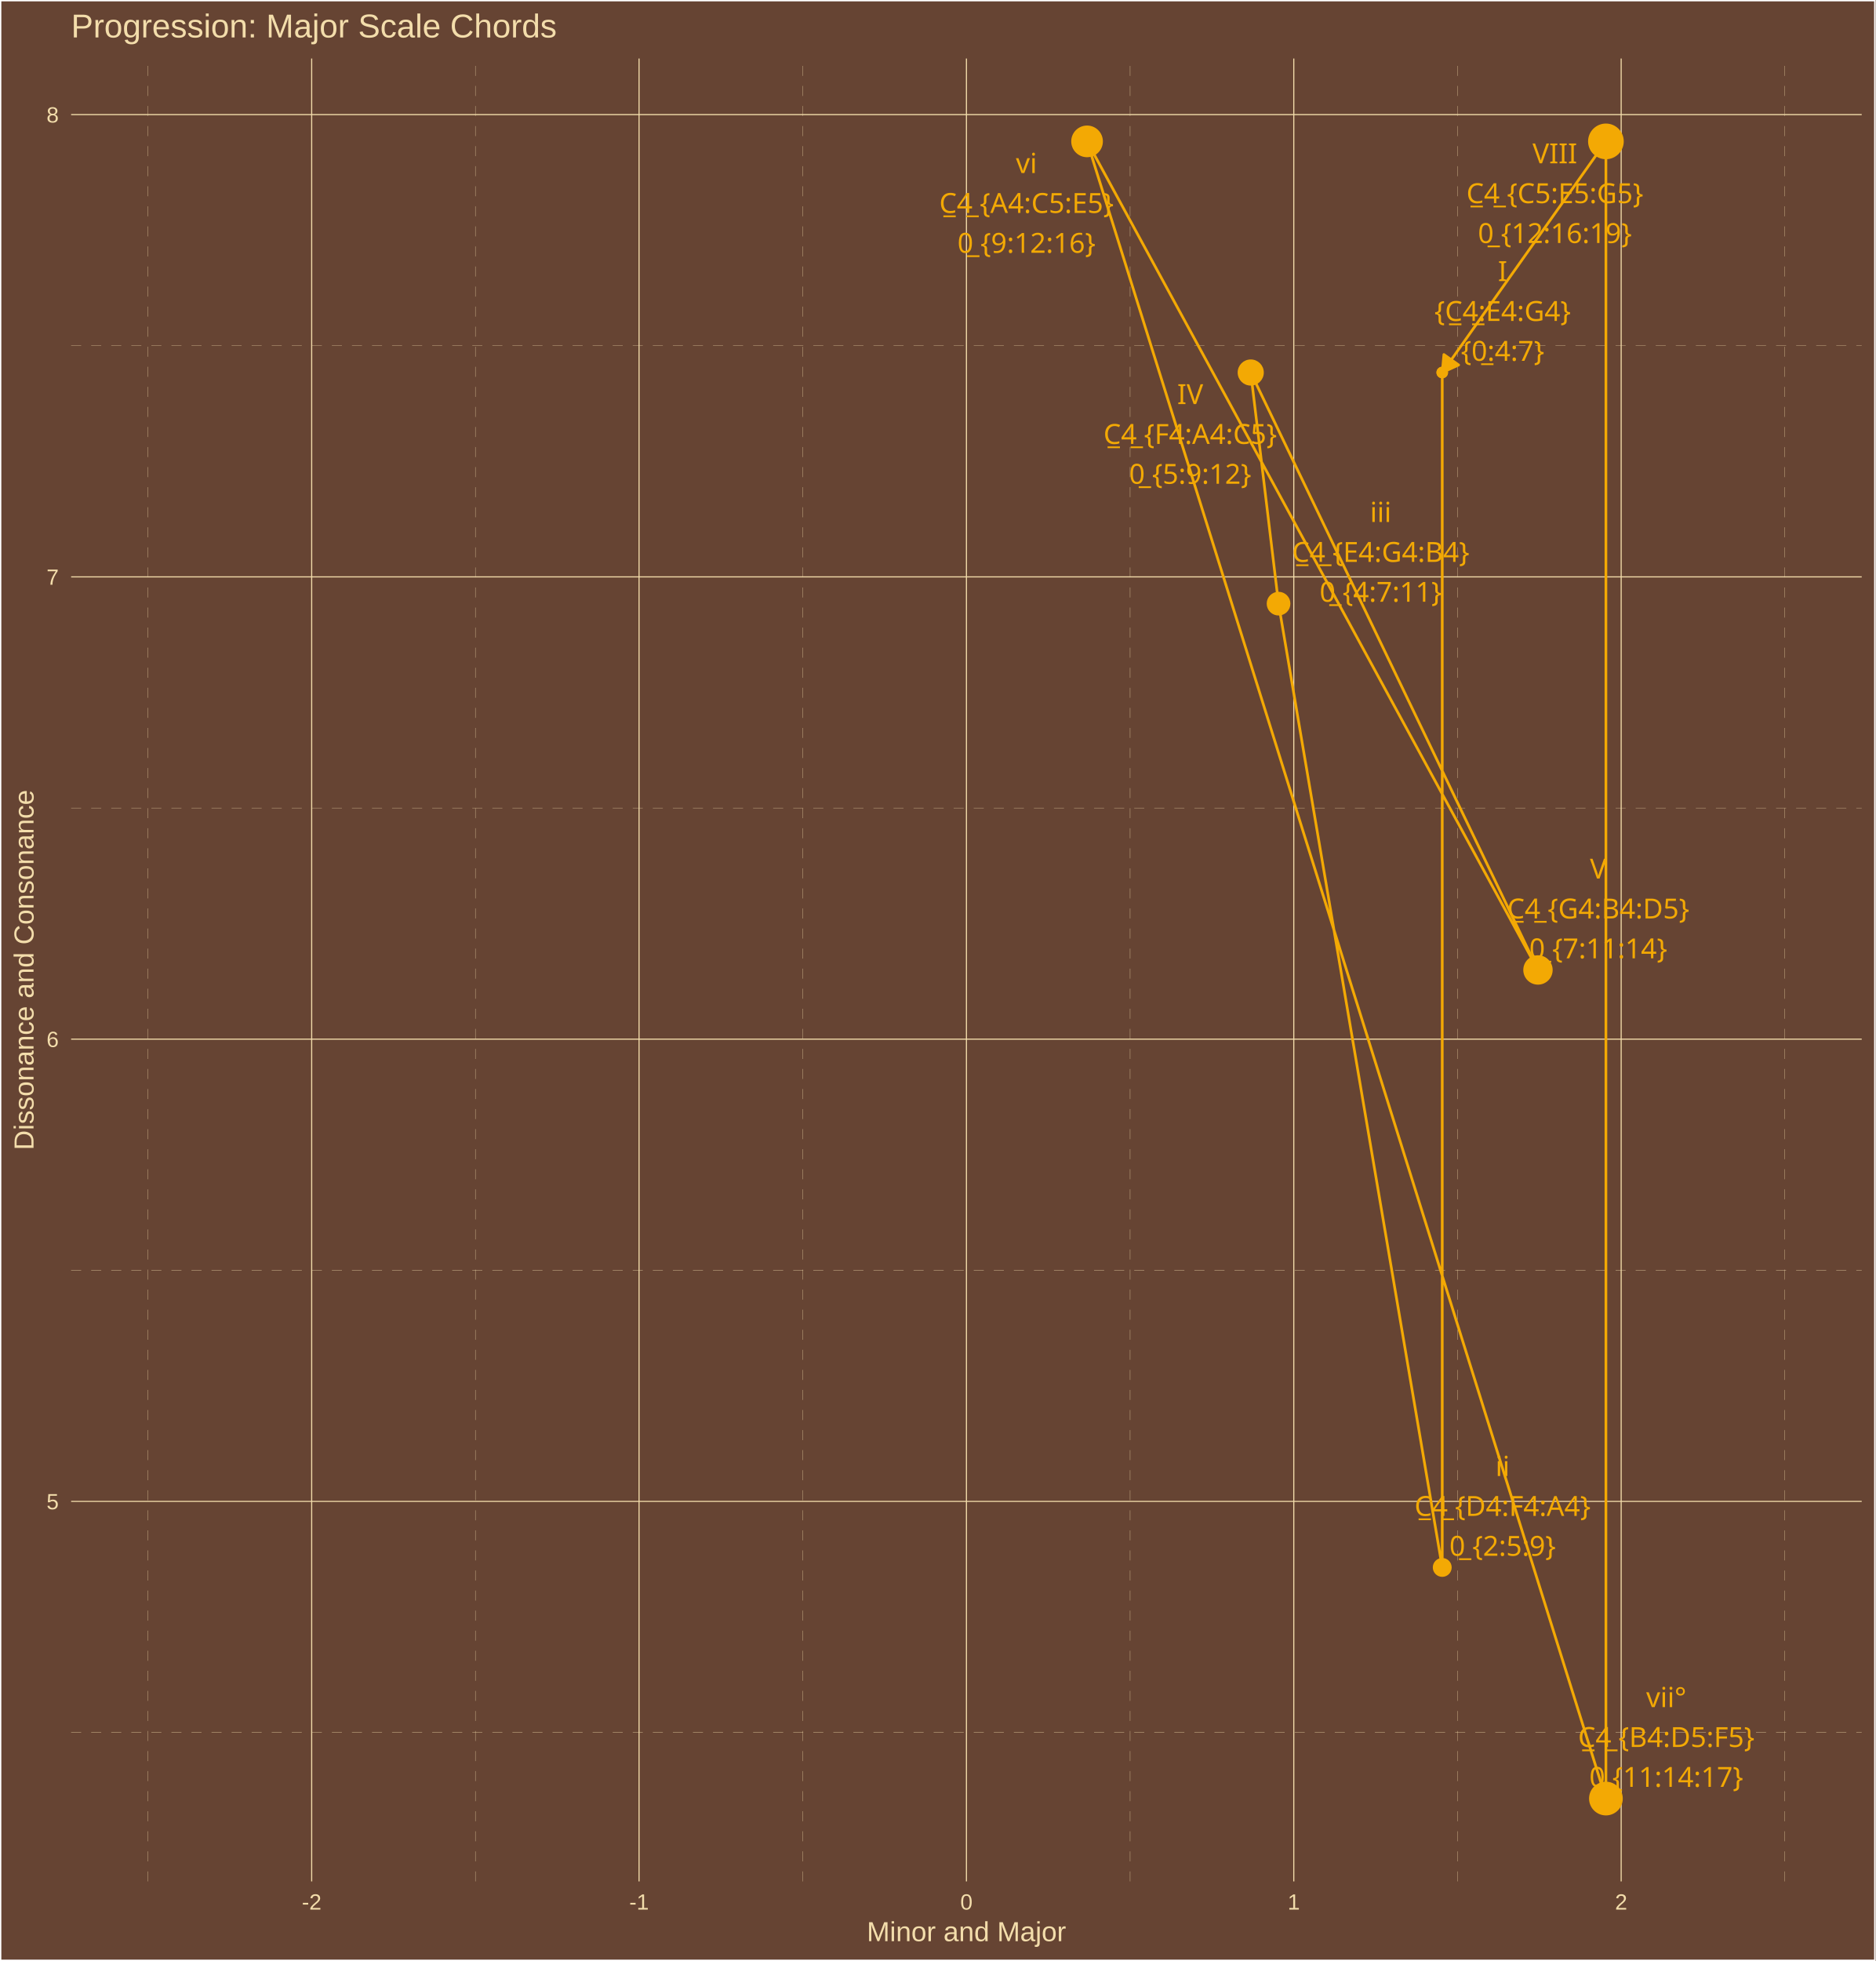
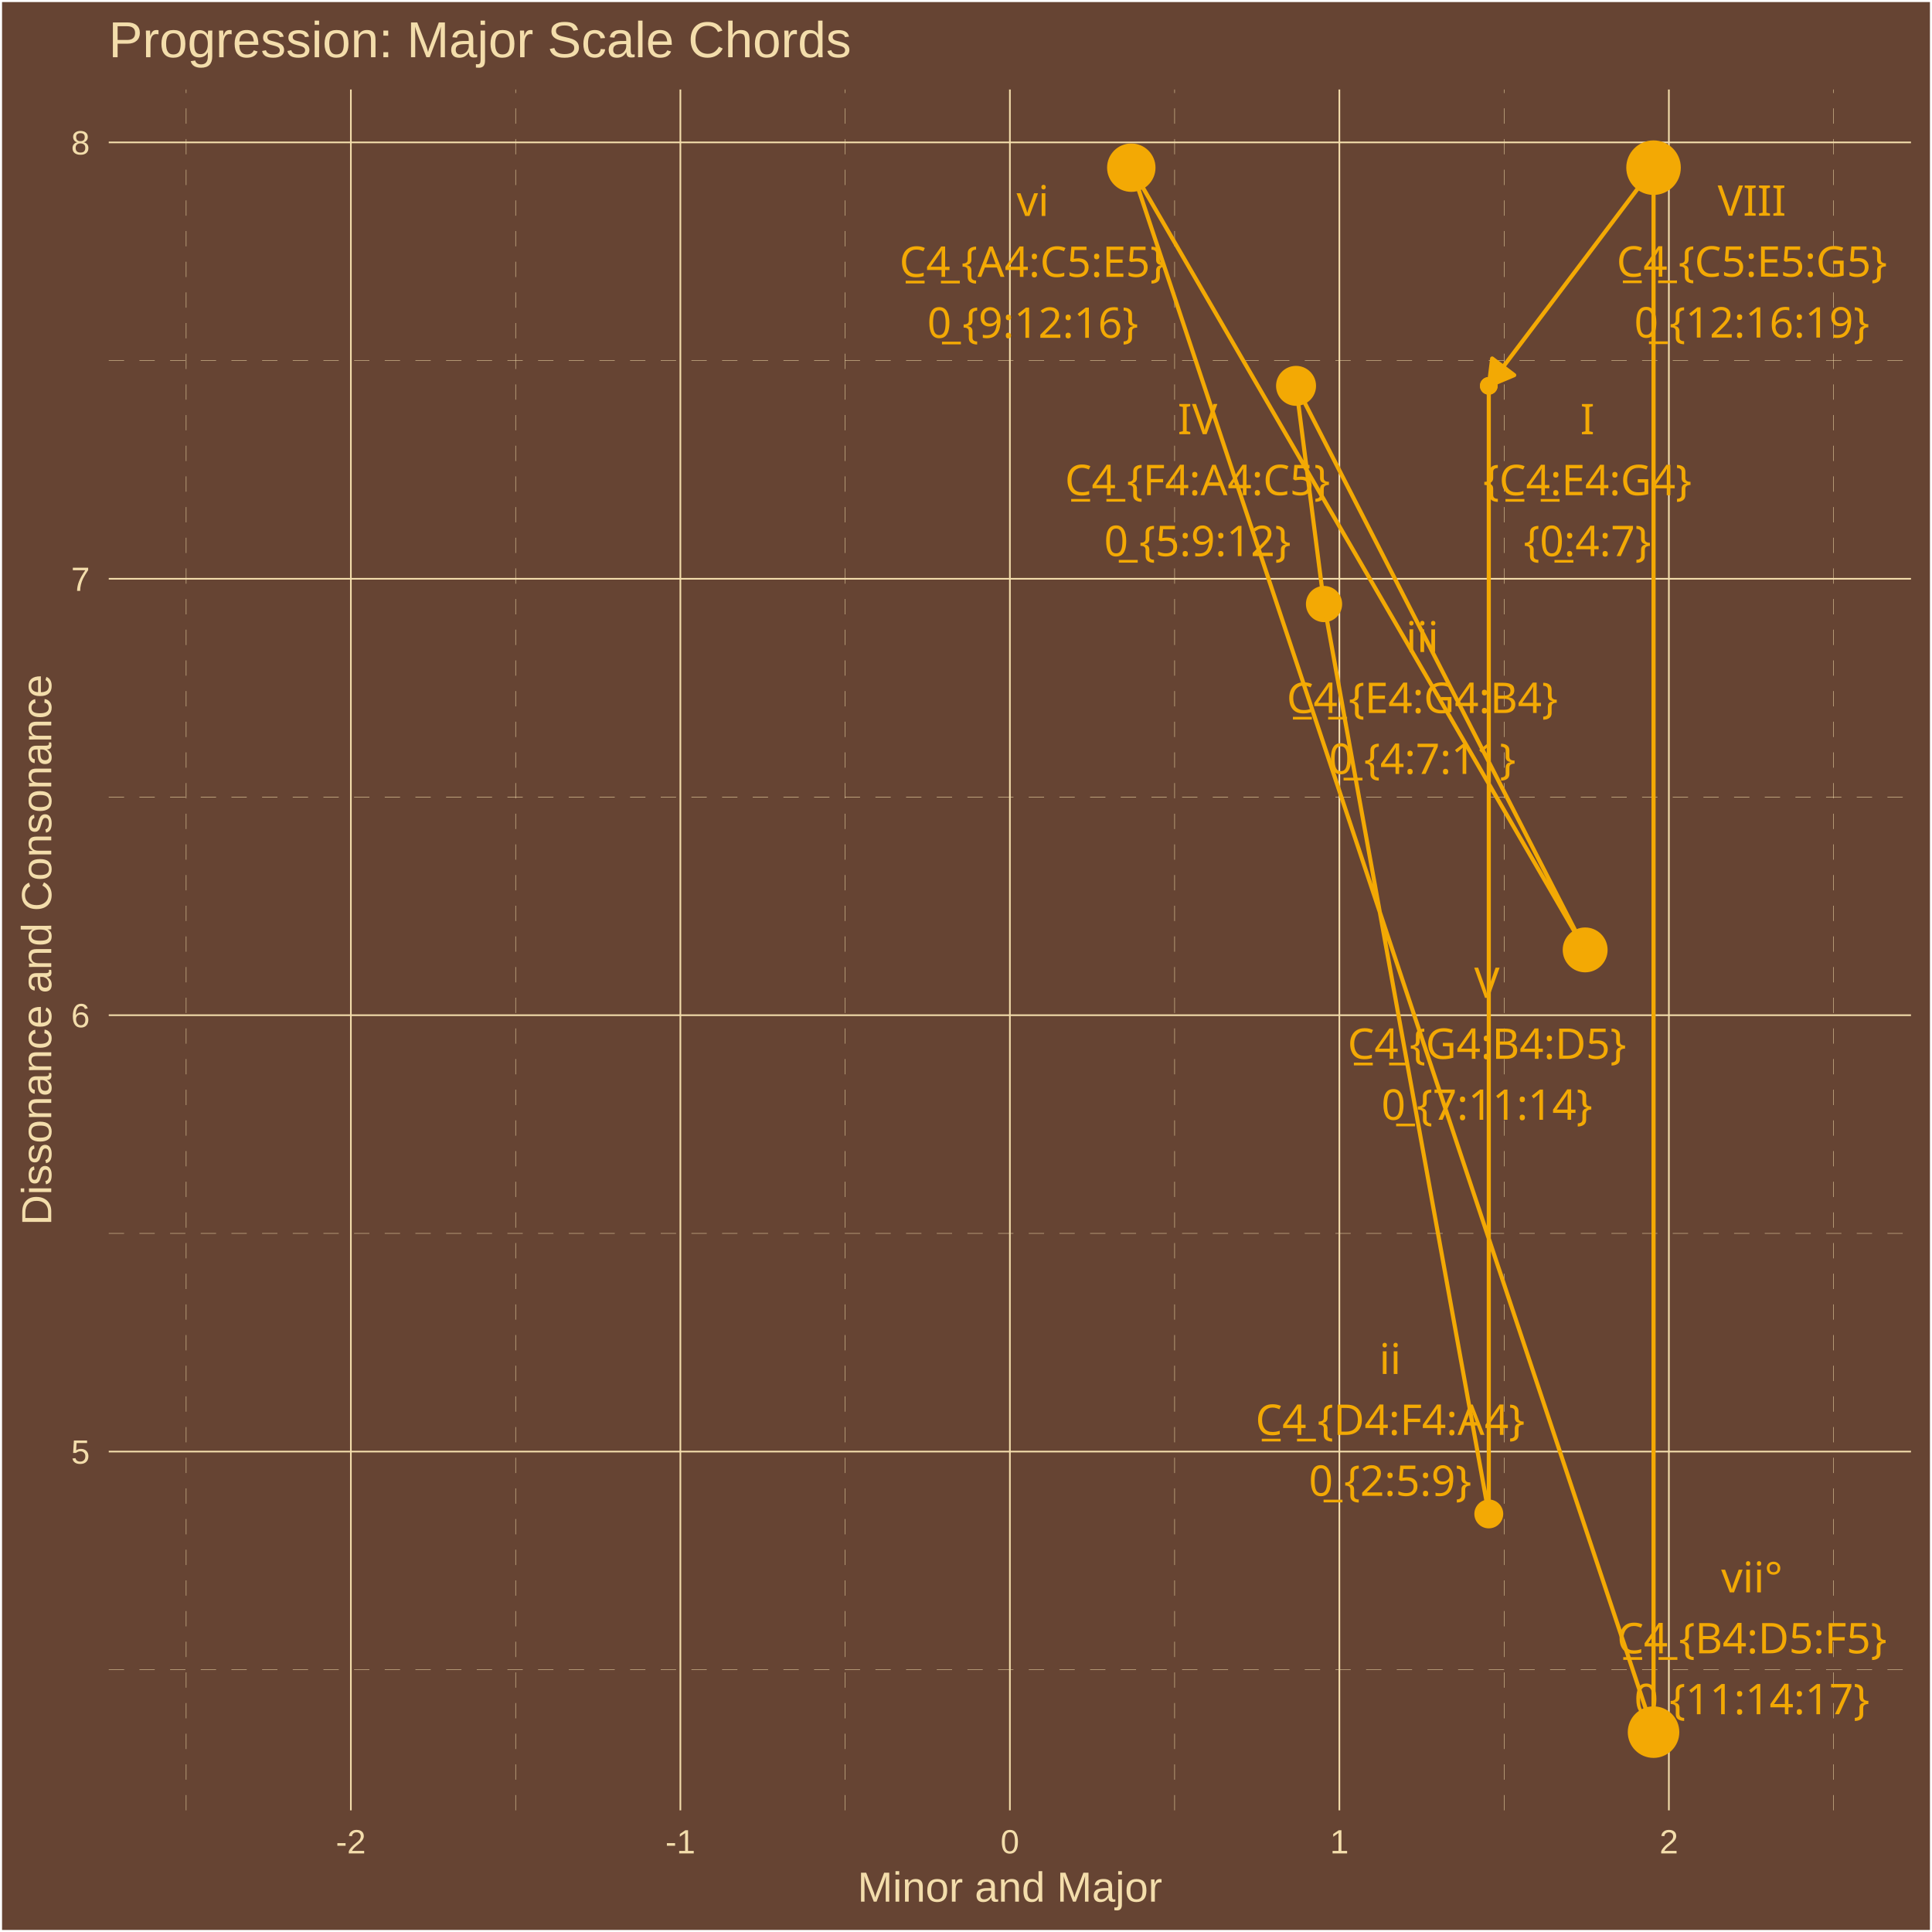
- <svg xmlns="http://www.w3.org/2000/svg" class="svglite" width="748.00pt" height="782.00pt" viewBox="0 0 748.00 782.00">
+ <svg xmlns="http://www.w3.org/2000/svg" class="svglite" width="504.00pt" height="504.00pt" viewBox="0 0 504.00 504.00">
  <defs>
    <style type="text/css">
    .svglite line, .svglite polyline, .svglite polygon, .svglite path, .svglite rect, .svglite circle {
      fill: none;
      stroke: #000000;
      stroke-linecap: round;
      stroke-linejoin: round;
      stroke-miterlimit: 10.00;
    }
    .svglite text {
      white-space: pre;
    }
  </style>
  </defs>
  <rect width="100%" height="100%" style="stroke: none; fill: #664433;" />
  <defs>
-     <clipPath id="cpMC4wMHw3NDguMDB8MC4wMHw3ODIuMDA=">
-       <rect x="0.00" y="0.00" width="748.00" height="782.00" />
+     <clipPath id="cpMC4wMHw1MDQuMDB8MC4wMHw1MDQuMDA=">
+       <rect x="0.00" y="0.00" width="504.00" height="504.00" />
    </clipPath>
  </defs>
-   <g clip-path="url(#cpMC4wMHw3NDguMDB8MC4wMHw3ODIuMDA=)">
-     <rect x="0.00" y="0" width="748.00" height="782.00" style="stroke-width: 1.07; stroke: #FFFFFF; fill: #664433;" />
+   <g clip-path="url(#cpMC4wMHw1MDQuMDB8MC4wMHw1MDQuMDA=)">
+     <rect x="0.00" y="-0" width="504.00" height="504.00" style="stroke-width: 1.07; stroke: #FFFFFF; fill: #664433;" />
  </g>
  <defs>
-     <clipPath id="cpMjguMzd8NzQyLjUyfDIzLjM0fDc1MC4yNw==">
-       <rect x="28.37" y="23.34" width="714.15" height="726.93" />
+     <clipPath id="cpMjguMzd8NDk4LjUyfDIzLjM0fDQ3Mi4yNw==">
+       <rect x="28.37" y="23.34" width="470.15" height="448.93" />
    </clipPath>
  </defs>
-   <g clip-path="url(#cpMjguMzd8NzQyLjUyfDIzLjM0fDc1MC4yNw==)">
-     <rect x="28.37" y="23.34" width="714.15" height="726.93" style="stroke-width: 1.07; stroke: none; fill: #664433;" />
-     <polyline points="28.37,690.89 742.52,690.89 " style="stroke-width: 0.11; stroke: #F3DDAB; stroke-dasharray: 4.00,4.00; stroke-linecap: butt;" />
-     <polyline points="28.37,506.55 742.52,506.55 " style="stroke-width: 0.11; stroke: #F3DDAB; stroke-dasharray: 4.00,4.00; stroke-linecap: butt;" />
-     <polyline points="28.37,322.21 742.52,322.21 " style="stroke-width: 0.11; stroke: #F3DDAB; stroke-dasharray: 4.00,4.00; stroke-linecap: butt;" />
-     <polyline points="28.37,137.87 742.52,137.87 " style="stroke-width: 0.11; stroke: #F3DDAB; stroke-dasharray: 4.00,4.00; stroke-linecap: butt;" />
-     <polyline points="59.03,750.27 59.03,23.34 " style="stroke-width: 0.11; stroke: #F3DDAB; stroke-dasharray: 4.00,4.00; stroke-linecap: butt;" />
-     <polyline points="189.60,750.27 189.60,23.34 " style="stroke-width: 0.11; stroke: #F3DDAB; stroke-dasharray: 4.00,4.00; stroke-linecap: butt;" />
-     <polyline points="320.16,750.27 320.16,23.34 " style="stroke-width: 0.11; stroke: #F3DDAB; stroke-dasharray: 4.00,4.00; stroke-linecap: butt;" />
-     <polyline points="450.73,750.27 450.73,23.34 " style="stroke-width: 0.11; stroke: #F3DDAB; stroke-dasharray: 4.00,4.00; stroke-linecap: butt;" />
-     <polyline points="581.29,750.27 581.29,23.34 " style="stroke-width: 0.11; stroke: #F3DDAB; stroke-dasharray: 4.00,4.00; stroke-linecap: butt;" />
-     <polyline points="711.86,750.27 711.86,23.34 " style="stroke-width: 0.11; stroke: #F3DDAB; stroke-dasharray: 4.00,4.00; stroke-linecap: butt;" />
-     <polyline points="28.37,598.72 742.52,598.72 " style="stroke-width: 0.43; stroke: #F3DDAB; stroke-linecap: butt;" />
-     <polyline points="28.37,414.38 742.52,414.38 " style="stroke-width: 0.43; stroke: #F3DDAB; stroke-linecap: butt;" />
-     <polyline points="28.37,230.04 742.52,230.04 " style="stroke-width: 0.43; stroke: #F3DDAB; stroke-linecap: butt;" />
-     <polyline points="28.37,45.70 742.52,45.70 " style="stroke-width: 0.43; stroke: #F3DDAB; stroke-linecap: butt;" />
-     <polyline points="124.31,750.27 124.31,23.34 " style="stroke-width: 0.43; stroke: #F3DDAB; stroke-linecap: butt;" />
-     <polyline points="254.88,750.27 254.88,23.34 " style="stroke-width: 0.43; stroke: #F3DDAB; stroke-linecap: butt;" />
-     <polyline points="385.45,750.27 385.45,23.34 " style="stroke-width: 0.43; stroke: #F3DDAB; stroke-linecap: butt;" />
-     <polyline points="516.01,750.27 516.01,23.34 " style="stroke-width: 0.43; stroke: #F3DDAB; stroke-linecap: butt;" />
-     <polyline points="646.58,750.27 646.58,23.34 " style="stroke-width: 0.43; stroke: #F3DDAB; stroke-linecap: butt;" />
-     <circle cx="575.22" cy="148.55" r="1.95" style="stroke-width: 0.71; stroke: #F3A904; fill: #F3A904;" />
-     <circle cx="575.22" cy="625.05" r="1.95" style="stroke-width: 0.71; stroke: #F3A904; fill: #F3A904;" />
-     <circle cx="509.93" cy="240.72" r="1.95" style="stroke-width: 0.71; stroke: #F3A904; fill: #F3A904;" />
-     <circle cx="498.84" cy="148.55" r="1.95" style="stroke-width: 0.71; stroke: #F3A904; fill: #F3A904;" />
-     <circle cx="613.40" cy="386.80" r="1.95" style="stroke-width: 0.71; stroke: #F3A904; fill: #F3A904;" />
-     <circle cx="433.56" cy="56.38" r="1.95" style="stroke-width: 0.71; stroke: #F3A904; fill: #F3A904;" />
-     <circle cx="640.50" cy="717.22" r="1.95" style="stroke-width: 0.71; stroke: #F3A904; fill: #F3A904;" />
-     <circle cx="640.50" cy="56.38" r="1.95" style="stroke-width: 0.71; stroke: #F3A904; fill: #F3A904;" />
-     <circle cx="575.22" cy="148.55" r="1.95" style="stroke-width: 0.71; stroke: #F3A904; fill: #F3A904;" />
-     <circle cx="575.22" cy="148.55" r="1.42" style="stroke-width: 0.71; stroke: #F3A904; fill: #F3A904;" />
-     <circle cx="575.22" cy="625.05" r="3.41" style="stroke-width: 0.71; stroke: #F3A904; fill: #F3A904;" />
-     <circle cx="509.93" cy="240.72" r="4.37" style="stroke-width: 0.71; stroke: #F3A904; fill: #F3A904;" />
-     <circle cx="498.84" cy="148.55" r="4.86" style="stroke-width: 0.71; stroke: #F3A904; fill: #F3A904;" />
-     <circle cx="613.40" cy="386.80" r="5.50" style="stroke-width: 0.71; stroke: #F3A904; fill: #F3A904;" />
-     <circle cx="433.56" cy="56.38" r="5.96" style="stroke-width: 0.71; stroke: #F3A904; fill: #F3A904;" />
-     <circle cx="640.50" cy="717.22" r="6.37" style="stroke-width: 0.71; stroke: #F3A904; fill: #F3A904;" />
-     <circle cx="640.50" cy="56.38" r="6.76" style="stroke-width: 0.71; stroke: #F3A904; fill: #F3A904;" />
-     <circle cx="575.22" cy="148.55" r="1.42" style="stroke-width: 0.71; stroke: #F3A904; fill: #F3A904;" />
-     <polyline points="575.22,148.55 575.22,625.05 509.93,240.72 498.84,148.55 613.40,386.80 433.56,56.38 640.50,717.22 640.50,56.38 575.22,148.55 " style="stroke-width: 1.07; stroke: #F3A904; stroke-linecap: butt;" />
-     <polygon points="575.88,141.38 575.22,148.55 581.76,145.54 " style="stroke-width: 1.07; stroke: #F3A904; stroke-linecap: butt; fill: #F3A904;" />
-     <text x="599.30" y="112.08" text-anchor="middle" style="font-size: 11.04px;fill: #F3A904; font-family: &quot;Arial Unicode MS&quot;;" textLength="3.07px" lengthAdjust="spacingAndGlyphs">I</text>
-     <text x="599.30" y="127.98" text-anchor="middle" style="font-size: 11.04px;fill: #F3A904; font-family: &quot;Arial Unicode MS&quot;;" textLength="55.81px" lengthAdjust="spacingAndGlyphs">{C̲4̲:E4:G4}</text>
-     <text x="599.30" y="143.88" text-anchor="middle" style="font-size: 11.04px;fill: #F3A904; font-family: &quot;Arial Unicode MS&quot;;" textLength="31.91px" lengthAdjust="spacingAndGlyphs">{0̲:4:7}</text>
-     <text x="599.28" y="588.61" text-anchor="middle" style="font-size: 11.04px;fill: #F3A904; font-family: &quot;Arial Unicode MS&quot;;" textLength="4.90px" lengthAdjust="spacingAndGlyphs">ii</text>
-     <text x="599.28" y="604.51" text-anchor="middle" style="font-size: 11.04px;fill: #F3A904; font-family: &quot;Arial Unicode MS&quot;;" textLength="71.14px" lengthAdjust="spacingAndGlyphs">C̲4̲ {D4:F4:A4}</text>
-     <text x="599.28" y="620.41" text-anchor="middle" style="font-size: 11.04px;fill: #F3A904; font-family: &quot;Arial Unicode MS&quot;;" textLength="41.11px" lengthAdjust="spacingAndGlyphs">0̲ {2:5:9}</text>
-     <text x="550.68" y="208.16" text-anchor="middle" style="font-size: 11.04px;fill: #F3A904; font-family: &quot;Arial Unicode MS&quot;;" textLength="7.34px" lengthAdjust="spacingAndGlyphs">iii</text>
-     <text x="550.68" y="224.06" text-anchor="middle" style="font-size: 11.04px;fill: #F3A904; font-family: &quot;Arial Unicode MS&quot;;" textLength="72.37px" lengthAdjust="spacingAndGlyphs">C̲4̲ {E4:G4:B4}</text>
-     <text x="550.68" y="239.96" text-anchor="middle" style="font-size: 11.04px;fill: #F3A904; font-family: &quot;Arial Unicode MS&quot;;" textLength="47.25px" lengthAdjust="spacingAndGlyphs">0̲ {4:7:11}</text>
-     <text x="474.69" y="161.13" text-anchor="middle" style="font-size: 11.04px;fill: #F3A904; font-family: &quot;Arial Unicode MS&quot;;" textLength="10.43px" lengthAdjust="spacingAndGlyphs">IV</text>
-     <text x="474.69" y="177.02" text-anchor="middle" style="font-size: 11.04px;fill: #F3A904; font-family: &quot;Arial Unicode MS&quot;;" textLength="71.14px" lengthAdjust="spacingAndGlyphs">C̲4̲ {F4:A4:C5}</text>
-     <text x="474.69" y="192.92" text-anchor="middle" style="font-size: 11.04px;fill: #F3A904; font-family: &quot;Arial Unicode MS&quot;;" textLength="47.25px" lengthAdjust="spacingAndGlyphs">0̲ {5:9:12}</text>
-     <text x="637.44" y="350.35" text-anchor="middle" style="font-size: 11.04px;fill: #F3A904; font-family: &quot;Arial Unicode MS&quot;;" textLength="7.36px" lengthAdjust="spacingAndGlyphs">V</text>
-     <text x="637.44" y="366.25" text-anchor="middle" style="font-size: 11.04px;fill: #F3A904; font-family: &quot;Arial Unicode MS&quot;;" textLength="72.98px" lengthAdjust="spacingAndGlyphs">C̲4̲ {G4:B4:D5}</text>
-     <text x="637.44" y="382.15" text-anchor="middle" style="font-size: 11.04px;fill: #F3A904; font-family: &quot;Arial Unicode MS&quot;;" textLength="53.38px" lengthAdjust="spacingAndGlyphs">0̲ {7:11:14}</text>
-     <text x="409.40" y="69.01" text-anchor="middle" style="font-size: 11.04px;fill: #F3A904; font-family: &quot;Arial Unicode MS&quot;;" textLength="7.96px" lengthAdjust="spacingAndGlyphs">vi</text>
-     <text x="409.40" y="84.91" text-anchor="middle" style="font-size: 11.04px;fill: #F3A904; font-family: &quot;Arial Unicode MS&quot;;" textLength="71.76px" lengthAdjust="spacingAndGlyphs">C̲4̲ {A4:C5:E5}</text>
-     <text x="409.40" y="100.81" text-anchor="middle" style="font-size: 11.04px;fill: #F3A904; font-family: &quot;Arial Unicode MS&quot;;" textLength="53.38px" lengthAdjust="spacingAndGlyphs">0̲ {9:12:16}</text>
-     <text x="664.57" y="680.76" text-anchor="middle" style="font-size: 11.04px;fill: #F3A904; font-family: &quot;Arial Unicode MS&quot;;" textLength="14.82px" lengthAdjust="spacingAndGlyphs">vii°</text>
-     <text x="664.57" y="696.65" text-anchor="middle" style="font-size: 11.04px;fill: #F3A904; font-family: &quot;Arial Unicode MS&quot;;" textLength="71.14px" lengthAdjust="spacingAndGlyphs">C̲4̲ {B4:D5:F5}</text>
-     <text x="664.57" y="712.55" text-anchor="middle" style="font-size: 11.04px;fill: #F3A904; font-family: &quot;Arial Unicode MS&quot;;" textLength="59.52px" lengthAdjust="spacingAndGlyphs">0̲ {11:14:17}</text>
-     <text x="620.14" y="65.12" text-anchor="middle" style="font-size: 11.04px;fill: #F3A904; font-family: &quot;Arial Unicode MS&quot;;" textLength="16.56px" lengthAdjust="spacingAndGlyphs">VIII</text>
-     <text x="620.14" y="81.01" text-anchor="middle" style="font-size: 11.04px;fill: #F3A904; font-family: &quot;Arial Unicode MS&quot;;" textLength="72.98px" lengthAdjust="spacingAndGlyphs">C̲4̲ {C5:E5:G5}</text>
-     <text x="620.14" y="96.91" text-anchor="middle" style="font-size: 11.04px;fill: #F3A904; font-family: &quot;Arial Unicode MS&quot;;" textLength="59.52px" lengthAdjust="spacingAndGlyphs">0̲ {12:16:19}</text>
+   <g clip-path="url(#cpMjguMzd8NDk4LjUyfDIzLjM0fDQ3Mi4yNw==)">
+     <rect x="28.37" y="23.34" width="470.15" height="448.93" style="stroke-width: 1.07; stroke: none; fill: #664433;" />
+     <polyline points="28.37,435.59 498.52,435.59 " style="stroke-width: 0.11; stroke: #F3DDAB; stroke-dasharray: 4.00,4.00; stroke-linecap: butt;" />
+     <polyline points="28.37,321.75 498.52,321.75 " style="stroke-width: 0.11; stroke: #F3DDAB; stroke-dasharray: 4.00,4.00; stroke-linecap: butt;" />
+     <polyline points="28.37,207.91 498.52,207.91 " style="stroke-width: 0.11; stroke: #F3DDAB; stroke-dasharray: 4.00,4.00; stroke-linecap: butt;" />
+     <polyline points="28.37,94.07 498.52,94.07 " style="stroke-width: 0.11; stroke: #F3DDAB; stroke-dasharray: 4.00,4.00; stroke-linecap: butt;" />
+     <polyline points="48.56,472.27 48.56,23.34 " style="stroke-width: 0.11; stroke: #F3DDAB; stroke-dasharray: 4.00,4.00; stroke-linecap: butt;" />
+     <polyline points="134.51,472.27 134.51,23.34 " style="stroke-width: 0.11; stroke: #F3DDAB; stroke-dasharray: 4.00,4.00; stroke-linecap: butt;" />
+     <polyline points="220.47,472.27 220.47,23.34 " style="stroke-width: 0.11; stroke: #F3DDAB; stroke-dasharray: 4.00,4.00; stroke-linecap: butt;" />
+     <polyline points="306.42,472.27 306.42,23.34 " style="stroke-width: 0.11; stroke: #F3DDAB; stroke-dasharray: 4.00,4.00; stroke-linecap: butt;" />
+     <polyline points="392.38,472.27 392.38,23.34 " style="stroke-width: 0.11; stroke: #F3DDAB; stroke-dasharray: 4.00,4.00; stroke-linecap: butt;" />
+     <polyline points="478.34,472.27 478.34,23.34 " style="stroke-width: 0.11; stroke: #F3DDAB; stroke-dasharray: 4.00,4.00; stroke-linecap: butt;" />
+     <polyline points="28.37,378.67 498.52,378.67 " style="stroke-width: 0.43; stroke: #F3DDAB; stroke-linecap: butt;" />
+     <polyline points="28.37,264.83 498.52,264.83 " style="stroke-width: 0.43; stroke: #F3DDAB; stroke-linecap: butt;" />
+     <polyline points="28.37,150.99 498.52,150.99 " style="stroke-width: 0.43; stroke: #F3DDAB; stroke-linecap: butt;" />
+     <polyline points="28.37,37.15 498.52,37.15 " style="stroke-width: 0.43; stroke: #F3DDAB; stroke-linecap: butt;" />
+     <polyline points="91.53,472.27 91.53,23.34 " style="stroke-width: 0.43; stroke: #F3DDAB; stroke-linecap: butt;" />
+     <polyline points="177.49,472.27 177.49,23.34 " style="stroke-width: 0.43; stroke: #F3DDAB; stroke-linecap: butt;" />
+     <polyline points="263.45,472.27 263.45,23.34 " style="stroke-width: 0.43; stroke: #F3DDAB; stroke-linecap: butt;" />
+     <polyline points="349.40,472.27 349.40,23.34 " style="stroke-width: 0.43; stroke: #F3DDAB; stroke-linecap: butt;" />
+     <polyline points="435.36,472.27 435.36,23.34 " style="stroke-width: 0.43; stroke: #F3DDAB; stroke-linecap: butt;" />
+     <circle cx="388.38" cy="100.66" r="1.95" style="stroke-width: 0.71; stroke: #F3A904; fill: #F3A904;" />
+     <circle cx="388.38" cy="394.94" r="1.95" style="stroke-width: 0.71; stroke: #F3A904; fill: #F3A904;" />
+     <circle cx="345.40" cy="157.58" r="1.95" style="stroke-width: 0.71; stroke: #F3A904; fill: #F3A904;" />
+     <circle cx="338.10" cy="100.66" r="1.95" style="stroke-width: 0.71; stroke: #F3A904; fill: #F3A904;" />
+     <circle cx="413.52" cy="247.80" r="1.95" style="stroke-width: 0.71; stroke: #F3A904; fill: #F3A904;" />
+     <circle cx="295.12" cy="43.74" r="1.95" style="stroke-width: 0.71; stroke: #F3A904; fill: #F3A904;" />
+     <circle cx="431.36" cy="451.86" r="1.95" style="stroke-width: 0.71; stroke: #F3A904; fill: #F3A904;" />
+     <circle cx="431.36" cy="43.74" r="1.95" style="stroke-width: 0.71; stroke: #F3A904; fill: #F3A904;" />
+     <circle cx="388.38" cy="100.66" r="1.95" style="stroke-width: 0.71; stroke: #F3A904; fill: #F3A904;" />
+     <circle cx="388.38" cy="100.66" r="1.42" style="stroke-width: 0.71; stroke: #F3A904; fill: #F3A904;" />
+     <circle cx="388.38" cy="394.94" r="3.41" style="stroke-width: 0.71; stroke: #F3A904; fill: #F3A904;" />
+     <circle cx="345.40" cy="157.58" r="4.37" style="stroke-width: 0.71; stroke: #F3A904; fill: #F3A904;" />
+     <circle cx="338.10" cy="100.66" r="4.86" style="stroke-width: 0.71; stroke: #F3A904; fill: #F3A904;" />
+     <circle cx="413.52" cy="247.80" r="5.50" style="stroke-width: 0.71; stroke: #F3A904; fill: #F3A904;" />
+     <circle cx="295.12" cy="43.74" r="5.96" style="stroke-width: 0.71; stroke: #F3A904; fill: #F3A904;" />
+     <circle cx="431.36" cy="451.86" r="6.37" style="stroke-width: 0.71; stroke: #F3A904; fill: #F3A904;" />
+     <circle cx="431.36" cy="43.74" r="6.76" style="stroke-width: 0.71; stroke: #F3A904; fill: #F3A904;" />
+     <circle cx="388.38" cy="100.66" r="1.42" style="stroke-width: 0.71; stroke: #F3A904; fill: #F3A904;" />
+     <polyline points="388.38,100.66 388.38,394.94 345.40,157.58 338.10,100.66 413.52,247.80 295.12,43.74 431.36,451.86 431.36,43.74 388.38,100.66 " style="stroke-width: 1.07; stroke: #F3A904; stroke-linecap: butt;" />
+     <polygon points="389.26,93.52 388.38,100.66 395.01,97.86 " style="stroke-width: 1.07; stroke: #F3A904; stroke-linecap: butt; fill: #F3A904;" />
+     <text x="414.10" y="113.29" text-anchor="middle" style="font-size: 11.04px;fill: #F3A904; font-family: &quot;Arial Unicode MS&quot;;" textLength="3.07px" lengthAdjust="spacingAndGlyphs">I</text>
+     <text x="414.10" y="129.18" text-anchor="middle" style="font-size: 11.04px;fill: #F3A904; font-family: &quot;Arial Unicode MS&quot;;" textLength="55.81px" lengthAdjust="spacingAndGlyphs">{C̲4̲:E4:G4}</text>
+     <text x="414.10" y="145.08" text-anchor="middle" style="font-size: 11.04px;fill: #F3A904; font-family: &quot;Arial Unicode MS&quot;;" textLength="31.91px" lengthAdjust="spacingAndGlyphs">{0̲:4:7}</text>
+     <text x="362.65" y="358.43" text-anchor="middle" style="font-size: 11.04px;fill: #F3A904; font-family: &quot;Arial Unicode MS&quot;;" textLength="4.90px" lengthAdjust="spacingAndGlyphs">ii</text>
+     <text x="362.65" y="374.32" text-anchor="middle" style="font-size: 11.04px;fill: #F3A904; font-family: &quot;Arial Unicode MS&quot;;" textLength="71.14px" lengthAdjust="spacingAndGlyphs">C̲4̲ {D4:F4:A4}</text>
+     <text x="362.65" y="390.22" text-anchor="middle" style="font-size: 11.04px;fill: #F3A904; font-family: &quot;Arial Unicode MS&quot;;" textLength="41.11px" lengthAdjust="spacingAndGlyphs">0̲ {2:5:9}</text>
+     <text x="371.03" y="170.10" text-anchor="middle" style="font-size: 11.04px;fill: #F3A904; font-family: &quot;Arial Unicode MS&quot;;" textLength="7.34px" lengthAdjust="spacingAndGlyphs">iii</text>
+     <text x="371.03" y="186.00" text-anchor="middle" style="font-size: 11.04px;fill: #F3A904; font-family: &quot;Arial Unicode MS&quot;;" textLength="72.37px" lengthAdjust="spacingAndGlyphs">C̲4̲ {E4:G4:B4}</text>
+     <text x="371.03" y="201.89" text-anchor="middle" style="font-size: 11.04px;fill: #F3A904; font-family: &quot;Arial Unicode MS&quot;;" textLength="47.25px" lengthAdjust="spacingAndGlyphs">0̲ {4:7:11}</text>
+     <text x="312.39" y="113.27" text-anchor="middle" style="font-size: 11.04px;fill: #F3A904; font-family: &quot;Arial Unicode MS&quot;;" textLength="10.43px" lengthAdjust="spacingAndGlyphs">IV</text>
+     <text x="312.39" y="129.17" text-anchor="middle" style="font-size: 11.04px;fill: #F3A904; font-family: &quot;Arial Unicode MS&quot;;" textLength="71.14px" lengthAdjust="spacingAndGlyphs">C̲4̲ {F4:A4:C5}</text>
+     <text x="312.39" y="145.07" text-anchor="middle" style="font-size: 11.04px;fill: #F3A904; font-family: &quot;Arial Unicode MS&quot;;" textLength="47.25px" lengthAdjust="spacingAndGlyphs">0̲ {5:9:12}</text>
+     <text x="387.89" y="260.32" text-anchor="middle" style="font-size: 11.04px;fill: #F3A904; font-family: &quot;Arial Unicode MS&quot;;" textLength="7.36px" lengthAdjust="spacingAndGlyphs">V</text>
+     <text x="387.89" y="276.22" text-anchor="middle" style="font-size: 11.04px;fill: #F3A904; font-family: &quot;Arial Unicode MS&quot;;" textLength="72.98px" lengthAdjust="spacingAndGlyphs">C̲4̲ {G4:B4:D5}</text>
+     <text x="387.89" y="292.12" text-anchor="middle" style="font-size: 11.04px;fill: #F3A904; font-family: &quot;Arial Unicode MS&quot;;" textLength="53.38px" lengthAdjust="spacingAndGlyphs">0̲ {7:11:14}</text>
+     <text x="269.42" y="56.34" text-anchor="middle" style="font-size: 11.04px;fill: #F3A904; font-family: &quot;Arial Unicode MS&quot;;" textLength="7.96px" lengthAdjust="spacingAndGlyphs">vi</text>
+     <text x="269.42" y="72.23" text-anchor="middle" style="font-size: 11.04px;fill: #F3A904; font-family: &quot;Arial Unicode MS&quot;;" textLength="71.76px" lengthAdjust="spacingAndGlyphs">C̲4̲ {A4:C5:E5}</text>
+     <text x="269.42" y="88.13" text-anchor="middle" style="font-size: 11.04px;fill: #F3A904; font-family: &quot;Arial Unicode MS&quot;;" textLength="53.38px" lengthAdjust="spacingAndGlyphs">0̲ {9:12:16}</text>
+     <text x="457.01" y="415.40" text-anchor="middle" style="font-size: 11.04px;fill: #F3A904; font-family: &quot;Arial Unicode MS&quot;;" textLength="14.82px" lengthAdjust="spacingAndGlyphs">vii°</text>
+     <text x="457.01" y="431.30" text-anchor="middle" style="font-size: 11.04px;fill: #F3A904; font-family: &quot;Arial Unicode MS&quot;;" textLength="71.14px" lengthAdjust="spacingAndGlyphs">C̲4̲ {B4:D5:F5}</text>
+     <text x="457.01" y="447.19" text-anchor="middle" style="font-size: 11.04px;fill: #F3A904; font-family: &quot;Arial Unicode MS&quot;;" textLength="59.52px" lengthAdjust="spacingAndGlyphs">0̲ {11:14:17}</text>
+     <text x="457.00" y="56.27" text-anchor="middle" style="font-size: 11.04px;fill: #F3A904; font-family: &quot;Arial Unicode MS&quot;;" textLength="16.56px" lengthAdjust="spacingAndGlyphs">VIII</text>
+     <text x="457.00" y="72.17" text-anchor="middle" style="font-size: 11.04px;fill: #F3A904; font-family: &quot;Arial Unicode MS&quot;;" textLength="72.98px" lengthAdjust="spacingAndGlyphs">C̲4̲ {C5:E5:G5}</text>
+     <text x="457.00" y="88.06" text-anchor="middle" style="font-size: 11.04px;fill: #F3A904; font-family: &quot;Arial Unicode MS&quot;;" textLength="59.52px" lengthAdjust="spacingAndGlyphs">0̲ {12:16:19}</text>
  </g>
-   <g clip-path="url(#cpMC4wMHw3NDguMDB8MC4wMHw3ODIuMDA=)">
-     <text x="23.44" y="601.87" text-anchor="end" style="font-size: 8.80px;fill: #F3DDAB; font-family: &quot;Arial&quot;;" textLength="4.90px" lengthAdjust="spacingAndGlyphs">5</text>
-     <text x="23.44" y="417.53" text-anchor="end" style="font-size: 8.80px;fill: #F3DDAB; font-family: &quot;Arial&quot;;" textLength="4.90px" lengthAdjust="spacingAndGlyphs">6</text>
-     <text x="23.44" y="233.19" text-anchor="end" style="font-size: 8.80px;fill: #F3DDAB; font-family: &quot;Arial&quot;;" textLength="4.90px" lengthAdjust="spacingAndGlyphs">7</text>
-     <text x="23.44" y="48.86" text-anchor="end" style="font-size: 8.80px;fill: #F3DDAB; font-family: &quot;Arial&quot;;" textLength="4.90px" lengthAdjust="spacingAndGlyphs">8</text>
-     <text x="124.31" y="761.50" text-anchor="middle" style="font-size: 8.80px;fill: #F3DDAB; font-family: &quot;Arial&quot;;" textLength="7.83px" lengthAdjust="spacingAndGlyphs">-2</text>
-     <text x="254.88" y="761.50" text-anchor="middle" style="font-size: 8.80px;fill: #F3DDAB; font-family: &quot;Arial&quot;;" textLength="7.83px" lengthAdjust="spacingAndGlyphs">-1</text>
-     <text x="385.45" y="761.50" text-anchor="middle" style="font-size: 8.80px;fill: #F3DDAB; font-family: &quot;Arial&quot;;" textLength="4.90px" lengthAdjust="spacingAndGlyphs">0</text>
-     <text x="516.01" y="761.50" text-anchor="middle" style="font-size: 8.80px;fill: #F3DDAB; font-family: &quot;Arial&quot;;" textLength="4.90px" lengthAdjust="spacingAndGlyphs">1</text>
-     <text x="646.58" y="761.50" text-anchor="middle" style="font-size: 8.80px;fill: #F3DDAB; font-family: &quot;Arial&quot;;" textLength="4.90px" lengthAdjust="spacingAndGlyphs">2</text>
-     <text x="385.45" y="774.09" text-anchor="middle" style="font-size: 11.00px;fill: #F3DDAB; font-family: &quot;Arial&quot;;" textLength="79.49px" lengthAdjust="spacingAndGlyphs">Minor and Major</text>
-     <text transform="translate(13.37,386.80) rotate(-90)" text-anchor="middle" style="font-size: 11.00px;fill: #F3DDAB; font-family: &quot;Arial&quot;;" textLength="143.73px" lengthAdjust="spacingAndGlyphs">Dissonance and Consonance</text>
+   <g clip-path="url(#cpMC4wMHw1MDQuMDB8MC4wMHw1MDQuMDA=)">
+     <text x="23.44" y="381.83" text-anchor="end" style="font-size: 8.80px;fill: #F3DDAB; font-family: &quot;Arial&quot;;" textLength="4.90px" lengthAdjust="spacingAndGlyphs">5</text>
+     <text x="23.44" y="267.99" text-anchor="end" style="font-size: 8.80px;fill: #F3DDAB; font-family: &quot;Arial&quot;;" textLength="4.90px" lengthAdjust="spacingAndGlyphs">6</text>
+     <text x="23.44" y="154.14" text-anchor="end" style="font-size: 8.80px;fill: #F3DDAB; font-family: &quot;Arial&quot;;" textLength="4.90px" lengthAdjust="spacingAndGlyphs">7</text>
+     <text x="23.44" y="40.30" text-anchor="end" style="font-size: 8.80px;fill: #F3DDAB; font-family: &quot;Arial&quot;;" textLength="4.90px" lengthAdjust="spacingAndGlyphs">8</text>
+     <text x="91.53" y="483.50" text-anchor="middle" style="font-size: 8.80px;fill: #F3DDAB; font-family: &quot;Arial&quot;;" textLength="7.83px" lengthAdjust="spacingAndGlyphs">-2</text>
+     <text x="177.49" y="483.50" text-anchor="middle" style="font-size: 8.80px;fill: #F3DDAB; font-family: &quot;Arial&quot;;" textLength="7.83px" lengthAdjust="spacingAndGlyphs">-1</text>
+     <text x="263.45" y="483.50" text-anchor="middle" style="font-size: 8.80px;fill: #F3DDAB; font-family: &quot;Arial&quot;;" textLength="4.90px" lengthAdjust="spacingAndGlyphs">0</text>
+     <text x="349.40" y="483.50" text-anchor="middle" style="font-size: 8.80px;fill: #F3DDAB; font-family: &quot;Arial&quot;;" textLength="4.90px" lengthAdjust="spacingAndGlyphs">1</text>
+     <text x="435.36" y="483.50" text-anchor="middle" style="font-size: 8.80px;fill: #F3DDAB; font-family: &quot;Arial&quot;;" textLength="4.90px" lengthAdjust="spacingAndGlyphs">2</text>
+     <text x="263.45" y="496.09" text-anchor="middle" style="font-size: 11.00px;fill: #F3DDAB; font-family: &quot;Arial&quot;;" textLength="79.49px" lengthAdjust="spacingAndGlyphs">Minor and Major</text>
+     <text transform="translate(13.37,247.80) rotate(-90)" text-anchor="middle" style="font-size: 11.00px;fill: #F3DDAB; font-family: &quot;Arial&quot;;" textLength="143.73px" lengthAdjust="spacingAndGlyphs">Dissonance and Consonance</text>
    <text x="28.37" y="14.94" style="font-size: 13.20px;fill: #F3DDAB; font-family: &quot;Arial&quot;;" textLength="193.55px" lengthAdjust="spacingAndGlyphs">Progression: Major Scale Chords</text>
  </g>
</svg>
